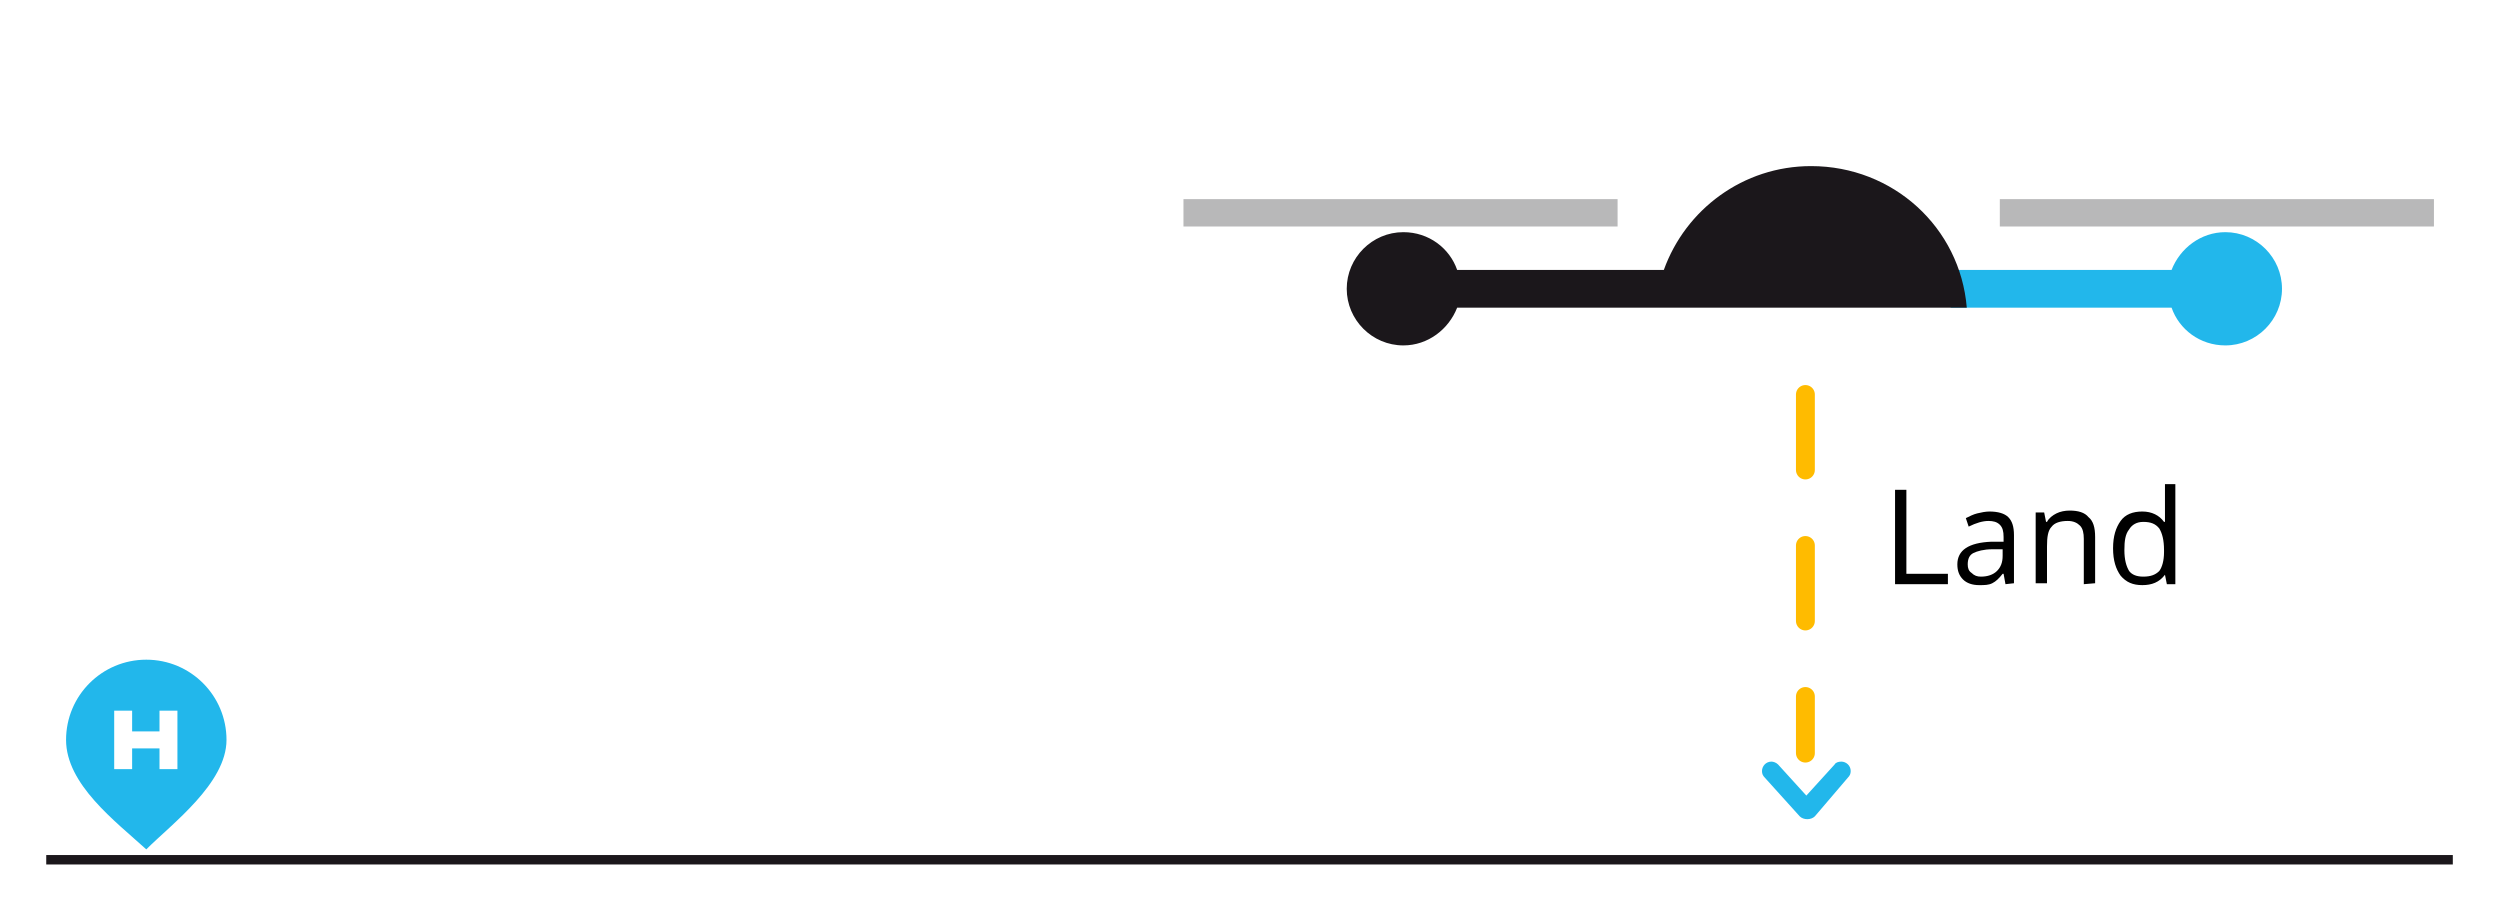
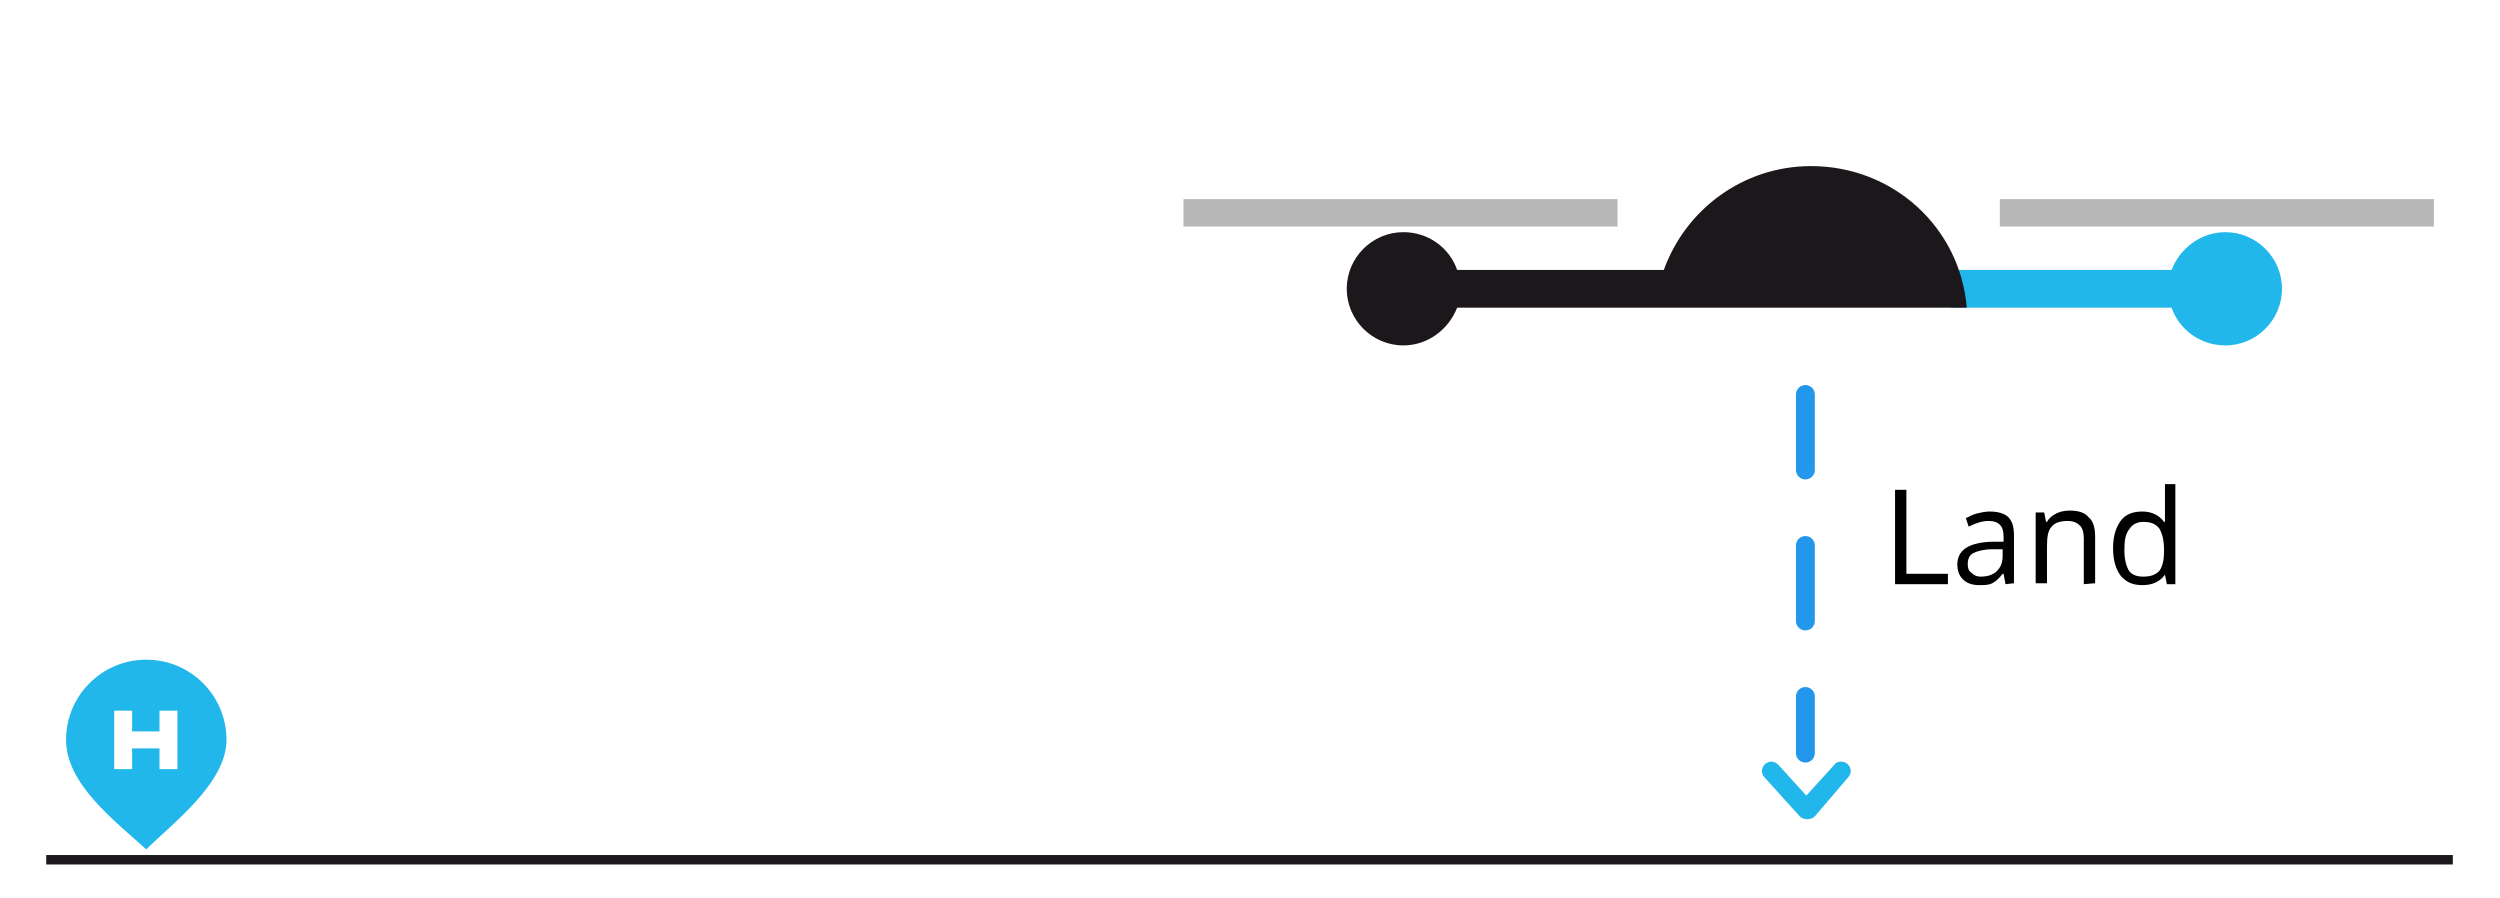
<svg xmlns="http://www.w3.org/2000/svg" version="1.1" id="Ebene_1" x="0px" y="0px" viewBox="0 0 264.9 95.1" style="enable-background:new 0 0 264.9 95.1;" xml:space="preserve">
  <style type="text/css">
	.st0{fill:#22b7eb;}
	.st1{fill:#1B171B;}
	.st2{fill:#B8B8B9;}
	.st3{fill:none;}
	.st4{enable-background:new    ;}
	
- 		.st5{fill:none;stroke:#FFBB00;stroke-width:2;stroke-linecap:round;stroke-linejoin:round;stroke-miterlimit:10;stroke-dasharray:8,8;}
+ 		.st5{fill:none;stroke:#2297eb;stroke-width:2;stroke-linecap:round;stroke-linejoin:round;stroke-miterlimit:10;stroke-dasharray:8,8;}
	.st6{fill:none;stroke:#1B171B;stroke-miterlimit:10;}
</style>
  <g>
    <g>
      <g>
        <g>
          <path class="st0" d="M235.8,24.6c-2.6,0-4.8,1.7-5.7,4h-23.4v4h23.4c0.8,2.3,3,4,5.7,4c3.3,0,6-2.7,6-6S239.1,24.6,235.8,24.6z" />
          <path class="st1" d="M191.9,17.6c-7.2,0-13.3,4.6-15.6,11h-21.9c-0.8-2.3-3-4-5.7-4c-3.3,0-6,2.7-6,6s2.7,6,6,6      c2.6,0,4.8-1.7,5.7-4h21h31.8h1.2C207.7,24.1,200.6,17.6,191.9,17.6z" />
        </g>
        <rect x="125.4" y="21.1" class="st2" width="46" height="2.9" />
        <rect x="211.9" y="21.1" class="st2" width="46" height="2.9" />
      </g>
      <rect x="199.4" y="51.3" class="st3" width="67.5" height="13.5" />
      <g class="st4">
        <path d="M200.8,61.9v-10h1.2v8.9h4.4v1.1H200.8z" />
        <path d="M212.5,61.9l-0.2-1.1h-0.1c-0.4,0.5-0.7,0.8-1.1,1c-0.4,0.2-0.8,0.2-1.4,0.2c-0.7,0-1.3-0.2-1.7-0.6s-0.6-0.9-0.6-1.6     c0-1.5,1.2-2.3,3.6-2.4h1.3v-0.5c0-0.6-0.1-1-0.4-1.3s-0.7-0.4-1.2-0.4c-0.6,0-1.3,0.2-2.1,0.6l-0.3-0.9c0.4-0.2,0.8-0.4,1.2-0.5     s0.9-0.2,1.3-0.2c0.9,0,1.6,0.2,2,0.6s0.6,1,0.6,1.9v5.1L212.5,61.9L212.5,61.9z M209.9,61.1c0.7,0,1.3-0.2,1.7-0.6     s0.6-0.9,0.6-1.6v-0.7h-1.1c-0.9,0-1.6,0.2-2,0.4c-0.4,0.2-0.6,0.6-0.6,1.2c0,0.4,0.1,0.7,0.4,0.9     C209.2,61,209.5,61.1,209.9,61.1z" />
        <path d="M220.8,61.9v-4.8c0-0.6-0.1-1.1-0.4-1.4s-0.7-0.5-1.3-0.5c-0.8,0-1.4,0.2-1.7,0.6c-0.4,0.4-0.5,1.1-0.5,2.1v3.9h-1.2     v-7.5h0.9l0.2,1h0.1c0.2-0.4,0.6-0.7,1-0.9c0.4-0.2,0.9-0.3,1.4-0.3c0.9,0,1.6,0.2,2,0.7c0.5,0.4,0.7,1.1,0.7,2.1v4.9L220.8,61.9     L220.8,61.9z" />
        <path d="M229.4,60.9L229.4,60.9c-0.6,0.8-1.4,1.1-2.4,1.1s-1.7-0.3-2.3-1c-0.5-0.7-0.8-1.6-0.8-2.9s0.3-2.2,0.8-2.9s1.3-1,2.3-1     s1.8,0.4,2.3,1.1h0.1v-0.5v-0.5v-3h1.1v10.6h-0.9L229.4,60.9z M227.1,61.1c0.8,0,1.3-0.2,1.7-0.6c0.3-0.4,0.5-1.1,0.5-2v-0.2     c0-1.1-0.2-1.8-0.5-2.3c-0.4-0.5-0.9-0.7-1.7-0.7c-0.7,0-1.2,0.3-1.5,0.8c-0.4,0.5-0.5,1.2-0.5,2.2s0.2,1.7,0.5,2.2     C225.9,60.9,226.4,61.1,227.1,61.1z" />
      </g>
      <g>
        <path class="st0" d="M195.8,82.4L195.8,82.4c0.2-0.2,0.3-0.4,0.3-0.7c0-0.6-0.5-1-1-1c-0.3,0-0.6,0.1-0.7,0.3l0,0l-3,3.3l-3-3.3     l0,0c-0.2-0.2-0.5-0.3-0.7-0.3c-0.6,0-1,0.5-1,1c0,0.3,0.1,0.5,0.3,0.7l0,0l3.7,4.1c0.2,0.2,0.5,0.3,0.8,0.3s0.6-0.1,0.8-0.3     L195.8,82.4z" />
        <line class="st5" x1="191.3" y1="41.8" x2="191.3" y2="79.8" />
      </g>
      <line class="st6" x1="4.9" y1="91.1" x2="259.9" y2="91.1" />
    </g>
    <path class="st0" d="M15.5,69.9c-4.7,0-8.5,3.8-8.5,8.5S12.2,87,15.5,90c2.7-2.7,8.5-7,8.5-11.6C24,73.7,20.2,69.9,15.5,69.9z    M18.8,81.5h-1.9v-2.2H14v2.2h-1.9v-6.2H14v2.2h2.9v-2.2h1.9V81.5z" />
  </g>
</svg>
